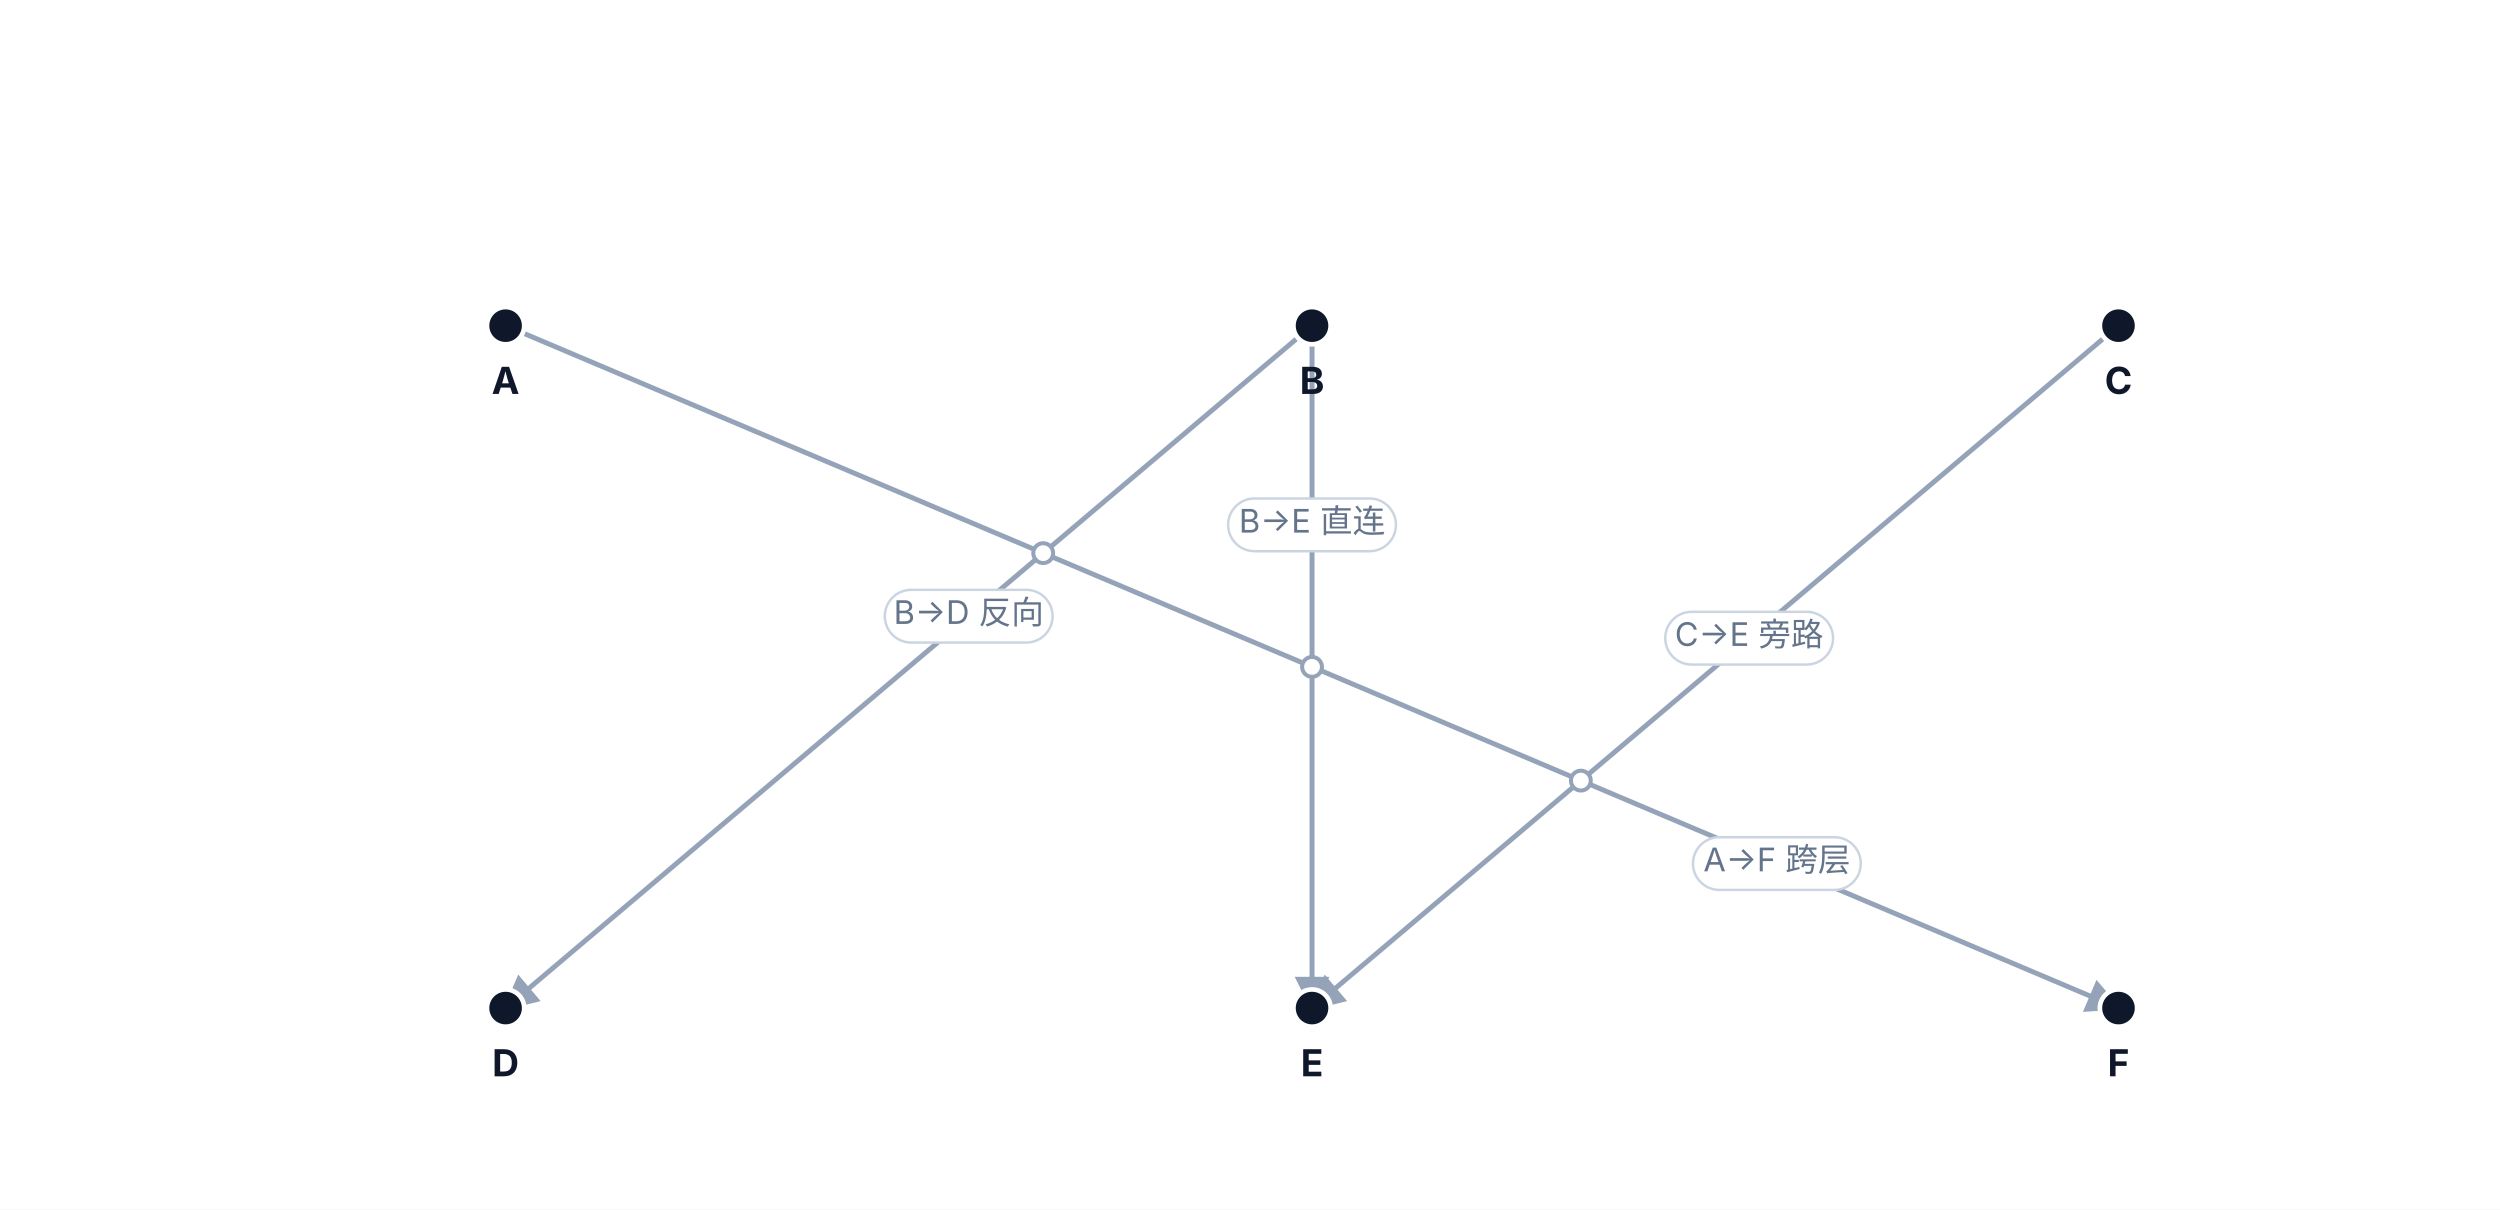
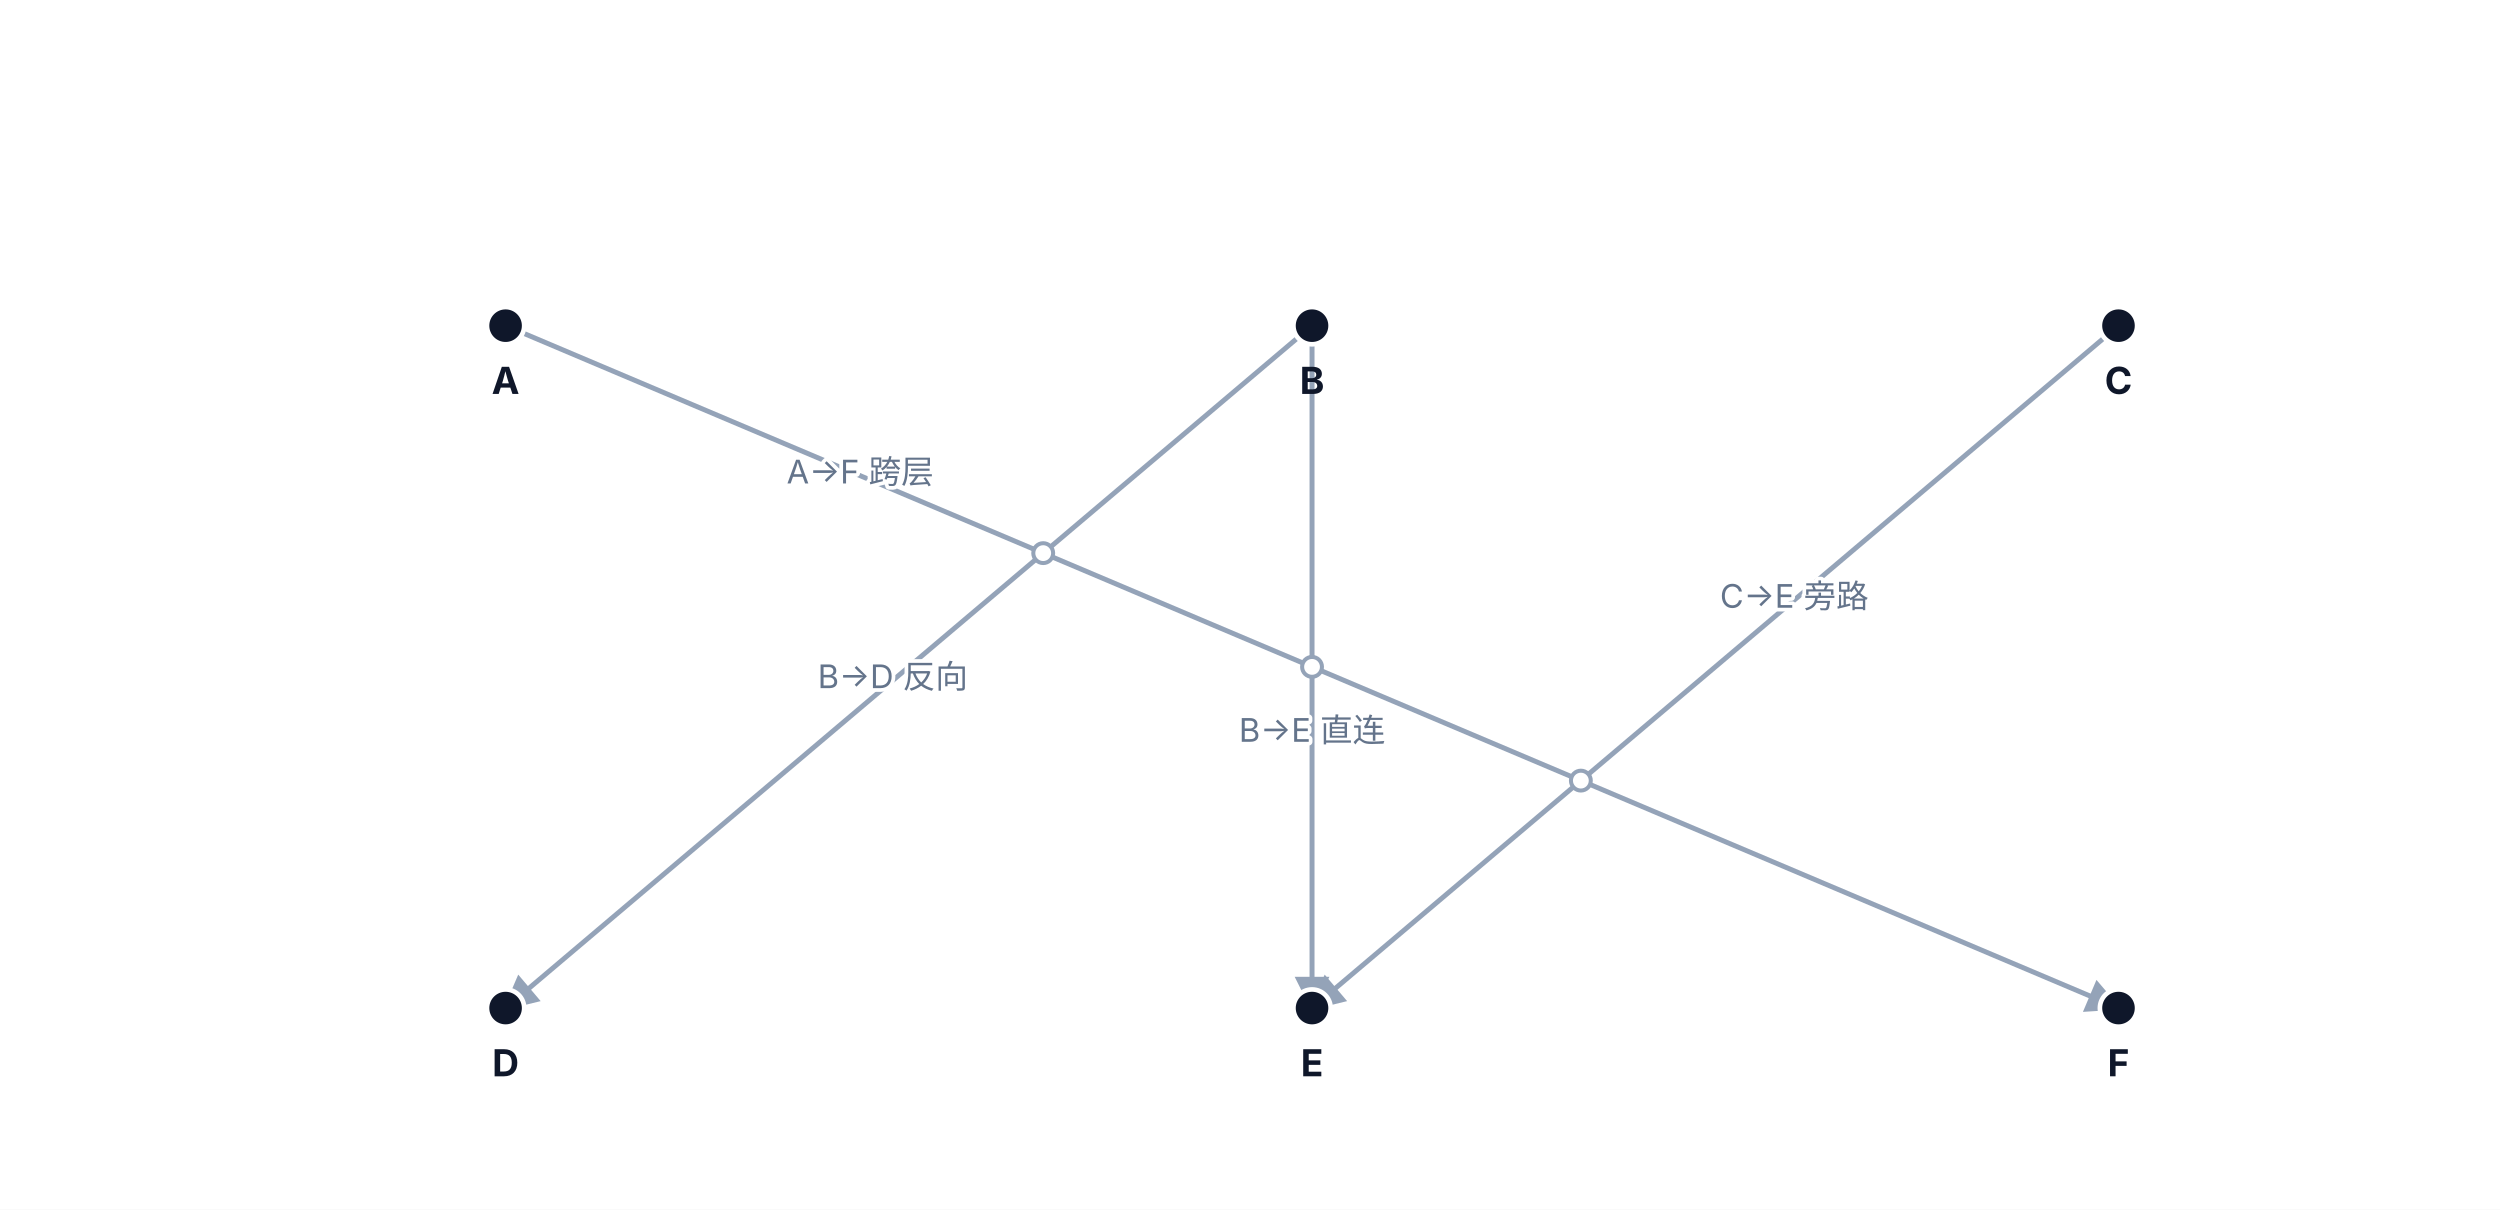
<svg xmlns="http://www.w3.org/2000/svg" width="806" height="390" viewBox="0 0 806 390" role="img" aria-labelledby="cvn-title cvn-desc" font-family="-apple-system, BlinkMacSystemFont, 'Segoe UI', 'PingFang SC', 'Microsoft YaHei', sans-serif">
  <defs>
    <marker id="cvn-arrow" viewBox="0 0 10 10" refX="9" refY="5" markerWidth="7" markerHeight="7" orient="auto-start-reverse">
      <path d="M0,0 L10,5 L0,10 z" fill="#94a3b8" />
    </marker>
  </defs>
  <rect x="0" y="0" width="806" height="390" fill="#ffffff" />
  <g class="edge" data-id="r.af">
    <path d="M163 105 L683 325" fill="none" stroke="transparent" stroke-width="10" pointer-events="stroke" />
    <path d="M163 105 L683 325" fill="none" stroke="#94a3b8" stroke-width="1.6" marker-end="url(#cvn-arrow)" />
  </g>
  <g class="edge" data-id="r.bd">
    <path d="M423 105 L163 325" fill="none" stroke="transparent" stroke-width="10" pointer-events="stroke" />
    <path d="M423 105 L163 325" fill="none" stroke="#94a3b8" stroke-width="1.6" marker-end="url(#cvn-arrow)" />
  </g>
  <g class="edge" data-id="r.ce">
    <path d="M683 105 L423 325" fill="none" stroke="transparent" stroke-width="10" pointer-events="stroke" />
    <path d="M683 105 L423 325" fill="none" stroke="#94a3b8" stroke-width="1.6" marker-end="url(#cvn-arrow)" />
  </g>
  <g class="edge" data-id="r.be">
    <path d="M423 105 L423 325" fill="none" stroke="transparent" stroke-width="10" pointer-events="stroke" />
    <path d="M423 105 L423 325" fill="none" stroke="#94a3b8" stroke-width="1.6" marker-end="url(#cvn-arrow)" />
  </g>
  <circle class="crossing crossing-hollow" cx="336.33" cy="178.33" r="3.2" fill="#ffffff" stroke="#94a3b8" stroke-width="1.3" pointer-events="none" />
  <circle class="crossing crossing-hollow" cx="509.67" cy="251.67" r="3.2" fill="#ffffff" stroke="#94a3b8" stroke-width="1.3" pointer-events="none" />
  <circle class="crossing crossing-hollow" cx="423" cy="215" r="3.2" fill="#ffffff" stroke="#94a3b8" stroke-width="1.3" pointer-events="none" />
-   <rect class="edge-label-bg" x="545.82" y="269.91" width="54.1" height="17" rx="8.5" fill="#ffffff" stroke="#cbd5e1" stroke-width="0.8" />
-   <text class="edge-label" x="572.87" y="280.91" text-anchor="middle" font-size="10.5" fill="#64748b">A→F 跨层</text>
-   <rect class="edge-label-bg" x="285.26" y="190.16" width="54.1" height="17" rx="8.5" fill="#ffffff" stroke="#cbd5e1" stroke-width="0.8" />
-   <text class="edge-label" x="312.31" y="201.16" text-anchor="middle" font-size="10.5" fill="#64748b">B→D 反向</text>
-   <rect class="edge-label-bg" x="536.88" y="197.25" width="54.1" height="17" rx="8.5" fill="#ffffff" stroke="#cbd5e1" stroke-width="0.8" />
-   <text class="edge-label" x="563.93" y="208.25" text-anchor="middle" font-size="10.5" fill="#64748b">C→E 旁路</text>
-   <rect class="edge-label-bg" x="395.95" y="160.71" width="54.1" height="17" rx="8.5" fill="#ffffff" stroke="#cbd5e1" stroke-width="0.8" />
-   <text class="edge-label" x="423" y="171.71" text-anchor="middle" font-size="10.5" fill="#64748b">B→E 直连</text>
+   <text class="edge-label" x="277.32" y="155.86" text-anchor="middle" font-size="10.5" fill="#64748b" stroke="#ffffff" stroke-width="2.4" stroke-linejoin="round" paint-order="stroke">A→F 跨层</text>
+   <text class="edge-label" x="287.84" y="221.86" text-anchor="middle" font-size="10.5" fill="#64748b" stroke="#ffffff" stroke-width="2.4" stroke-linejoin="round" paint-order="stroke">B→D 反向</text>
+   <text class="edge-label" x="578.48" y="195.94" text-anchor="middle" font-size="10.5" fill="#64748b" stroke="#ffffff" stroke-width="2.4" stroke-linejoin="round" paint-order="stroke">C→E 旁路</text>
+   <text class="edge-label" x="423" y="239.15" text-anchor="middle" font-size="10.5" fill="#64748b" stroke="#ffffff" stroke-width="2.4" stroke-linejoin="round" paint-order="stroke">B→E 直连</text>
  <g class="node kind-module" data-id="e.a">
    <circle cx="163" cy="105" r="6" fill="#0f172a" stroke="#ffffff" stroke-width="1.5" />
    <text x="163" y="127" text-anchor="middle" font-size="12" font-weight="650" fill="#0f172a">A</text>
  </g>
  <g class="node kind-module" data-id="e.b">
    <circle cx="423" cy="105" r="6" fill="#0f172a" stroke="#ffffff" stroke-width="1.5" />
    <text x="423" y="127" text-anchor="middle" font-size="12" font-weight="650" fill="#0f172a">B</text>
  </g>
  <g class="node kind-module" data-id="e.c">
    <circle cx="683" cy="105" r="6" fill="#0f172a" stroke="#ffffff" stroke-width="1.5" />
    <text x="683" y="127" text-anchor="middle" font-size="12" font-weight="650" fill="#0f172a">C</text>
  </g>
  <g class="node kind-module" data-id="e.d">
    <circle cx="163" cy="325" r="6" fill="#0f172a" stroke="#ffffff" stroke-width="1.5" />
    <text x="163" y="347" text-anchor="middle" font-size="12" font-weight="650" fill="#0f172a">D</text>
  </g>
  <g class="node kind-module" data-id="e.e">
    <circle cx="423" cy="325" r="6" fill="#0f172a" stroke="#ffffff" stroke-width="1.5" />
    <text x="423" y="347" text-anchor="middle" font-size="12" font-weight="650" fill="#0f172a">E</text>
  </g>
  <g class="node kind-module" data-id="e.f">
    <circle cx="683" cy="325" r="6" fill="#0f172a" stroke="#ffffff" stroke-width="1.5" />
    <text x="683" y="347" text-anchor="middle" font-size="12" font-weight="650" fill="#0f172a">F</text>
  </g>
</svg>
